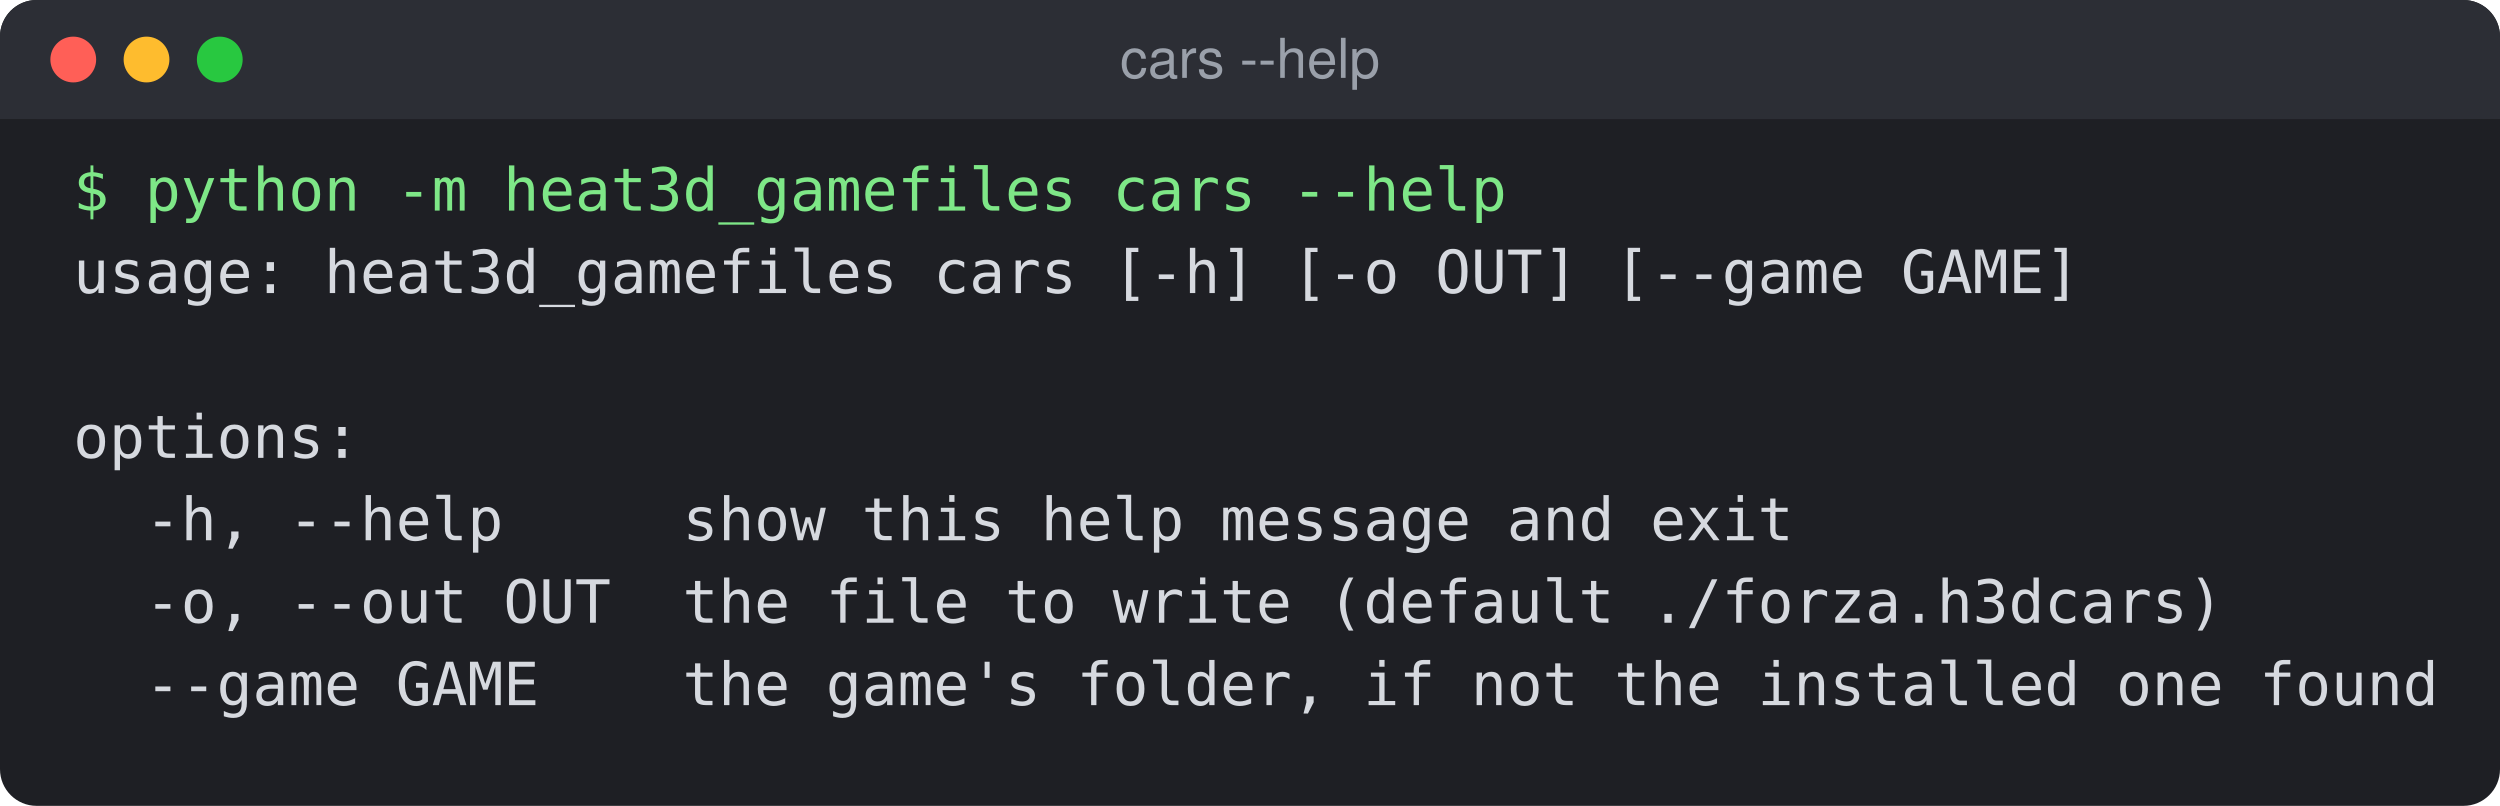
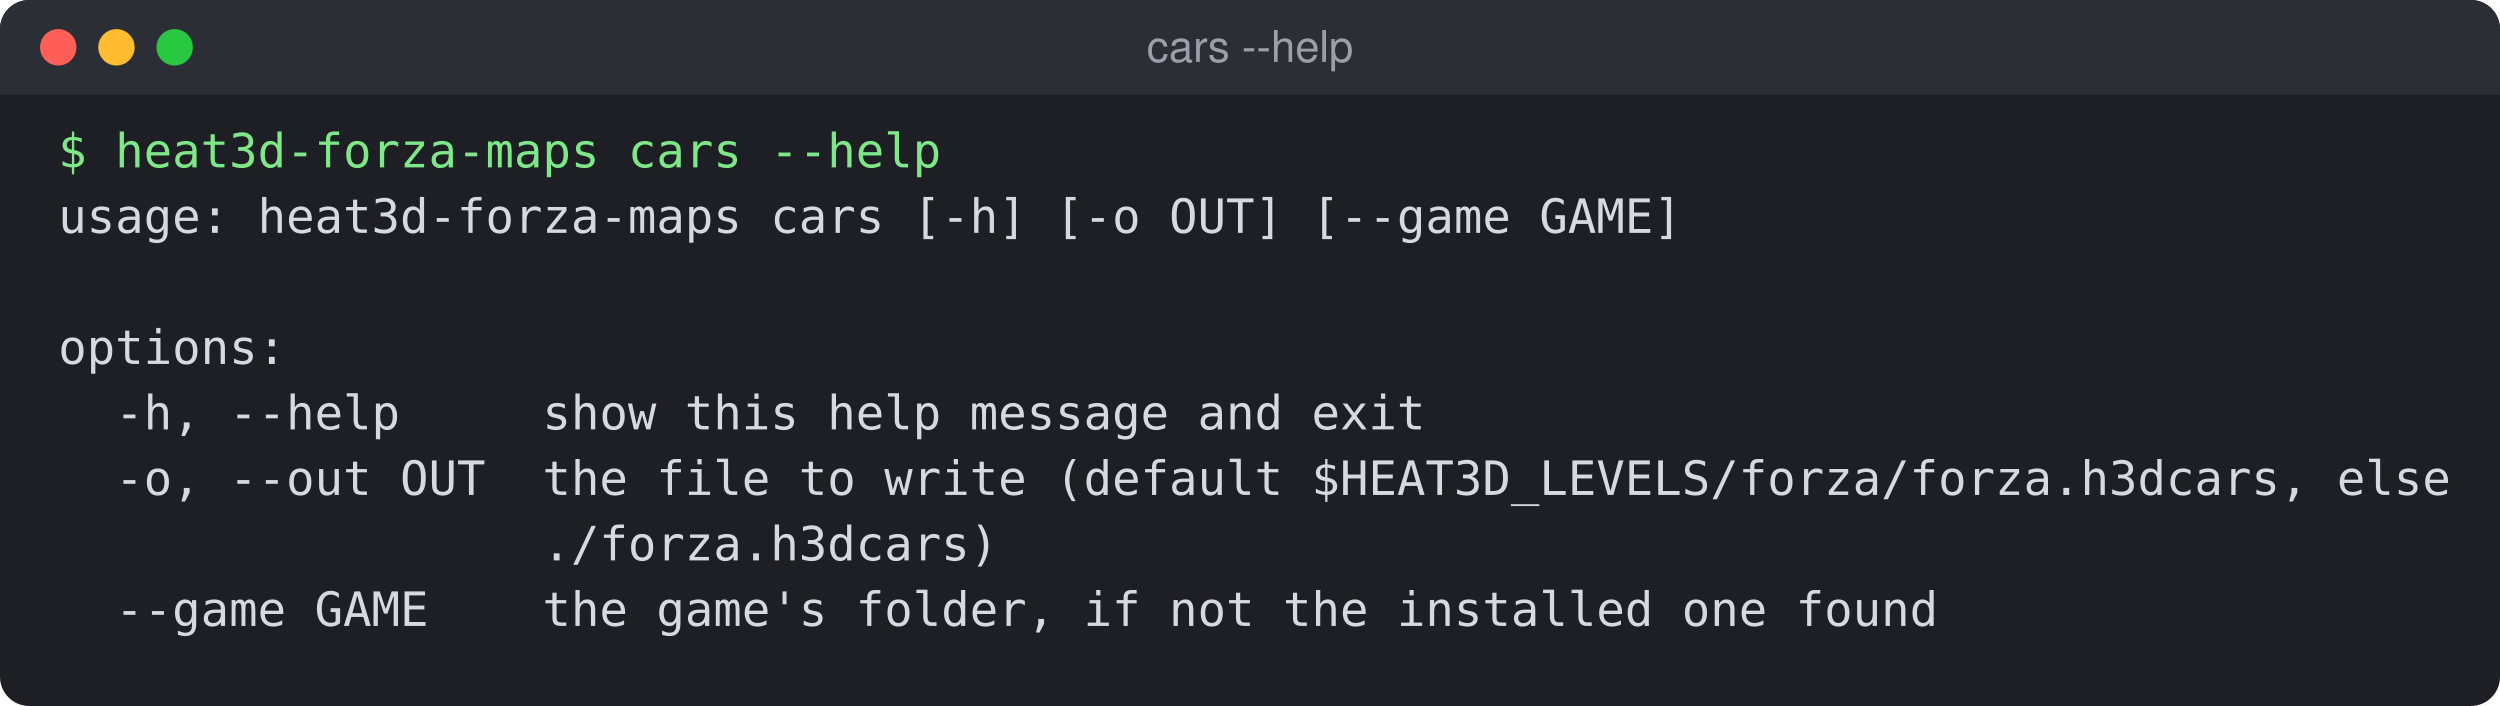
- <svg xmlns="http://www.w3.org/2000/svg" width="546" height="176" viewBox="0 0 546 176" role="img" aria-label="cars --help">
-   <rect width="546" height="176" rx="8" fill="#1e1f24" />
-   <rect width="546" height="26" rx="8" fill="#2c2e35" />
-   <rect y="18" width="546" height="8" fill="#2c2e35" />
+ <svg xmlns="http://www.w3.org/2000/svg" width="687" height="194" viewBox="0 0 687 194" role="img" aria-label="cars --help">
+   <rect width="687" height="194" rx="8" fill="#1e1f24" />
+   <rect width="687" height="26" rx="8" fill="#2c2e35" />
+   <rect y="18" width="687" height="8" fill="#2c2e35" />
  <circle cx="16" cy="13" r="5" fill="#ff5f57" />
  <circle cx="32" cy="13" r="5" fill="#febc2e" />
  <circle cx="48" cy="13" r="5" fill="#28c840" />
-   <text x="273.0" y="17" fill="#9aa0aa" font-family="Segoe UI,Helvetica,Arial,sans-serif" font-size="12" text-anchor="middle">cars --help</text>
+   <text x="343.5" y="17" fill="#9aa0aa" font-family="Segoe UI,Helvetica,Arial,sans-serif" font-size="12" text-anchor="middle">cars --help</text>
  <g font-family="Consolas,Menlo,DejaVu Sans Mono,monospace" font-size="13" xml:space="preserve" style="white-space:pre">
-     <text x="16" y="46" fill="#7ee787" xml:space="preserve" style="white-space:pre">$ python -m heat3d_gamefiles cars --help</text>
-     <text x="16" y="64" fill="#d6d9df" xml:space="preserve" style="white-space:pre">usage: heat3d_gamefiles cars [-h] [-o OUT] [--game GAME]</text>
+     <text x="16" y="46" fill="#7ee787" xml:space="preserve" style="white-space:pre">$ heat3d-forza-maps cars --help</text>
+     <text x="16" y="64" fill="#d6d9df" xml:space="preserve" style="white-space:pre">usage: heat3d-forza-maps cars [-h] [-o OUT] [--game GAME]</text>
    <text x="16" y="82" fill="#d6d9df" xml:space="preserve" style="white-space:pre" />
    <text x="16" y="100" fill="#d6d9df" xml:space="preserve" style="white-space:pre">options:</text>
    <text x="16" y="118" fill="#d6d9df" xml:space="preserve" style="white-space:pre">  -h, --help     show this help message and exit</text>
-     <text x="16" y="136" fill="#d6d9df" xml:space="preserve" style="white-space:pre">  -o, --out OUT  the file to write (default ./forza.h3dcars)</text>
-     <text x="16" y="154" fill="#d6d9df" xml:space="preserve" style="white-space:pre">  --game GAME    the game's folder, if not the installed one found</text>
+     <text x="16" y="136" fill="#d6d9df" xml:space="preserve" style="white-space:pre">  -o, --out OUT  the file to write (default $HEAT3D_LEVELS/forza/forza.h3dcars, else</text>
+     <text x="16" y="154" fill="#d6d9df" xml:space="preserve" style="white-space:pre">                 ./forza.h3dcars)</text>
+     <text x="16" y="172" fill="#d6d9df" xml:space="preserve" style="white-space:pre">  --game GAME    the game's folder, if not the installed one found</text>
  </g>
</svg>
